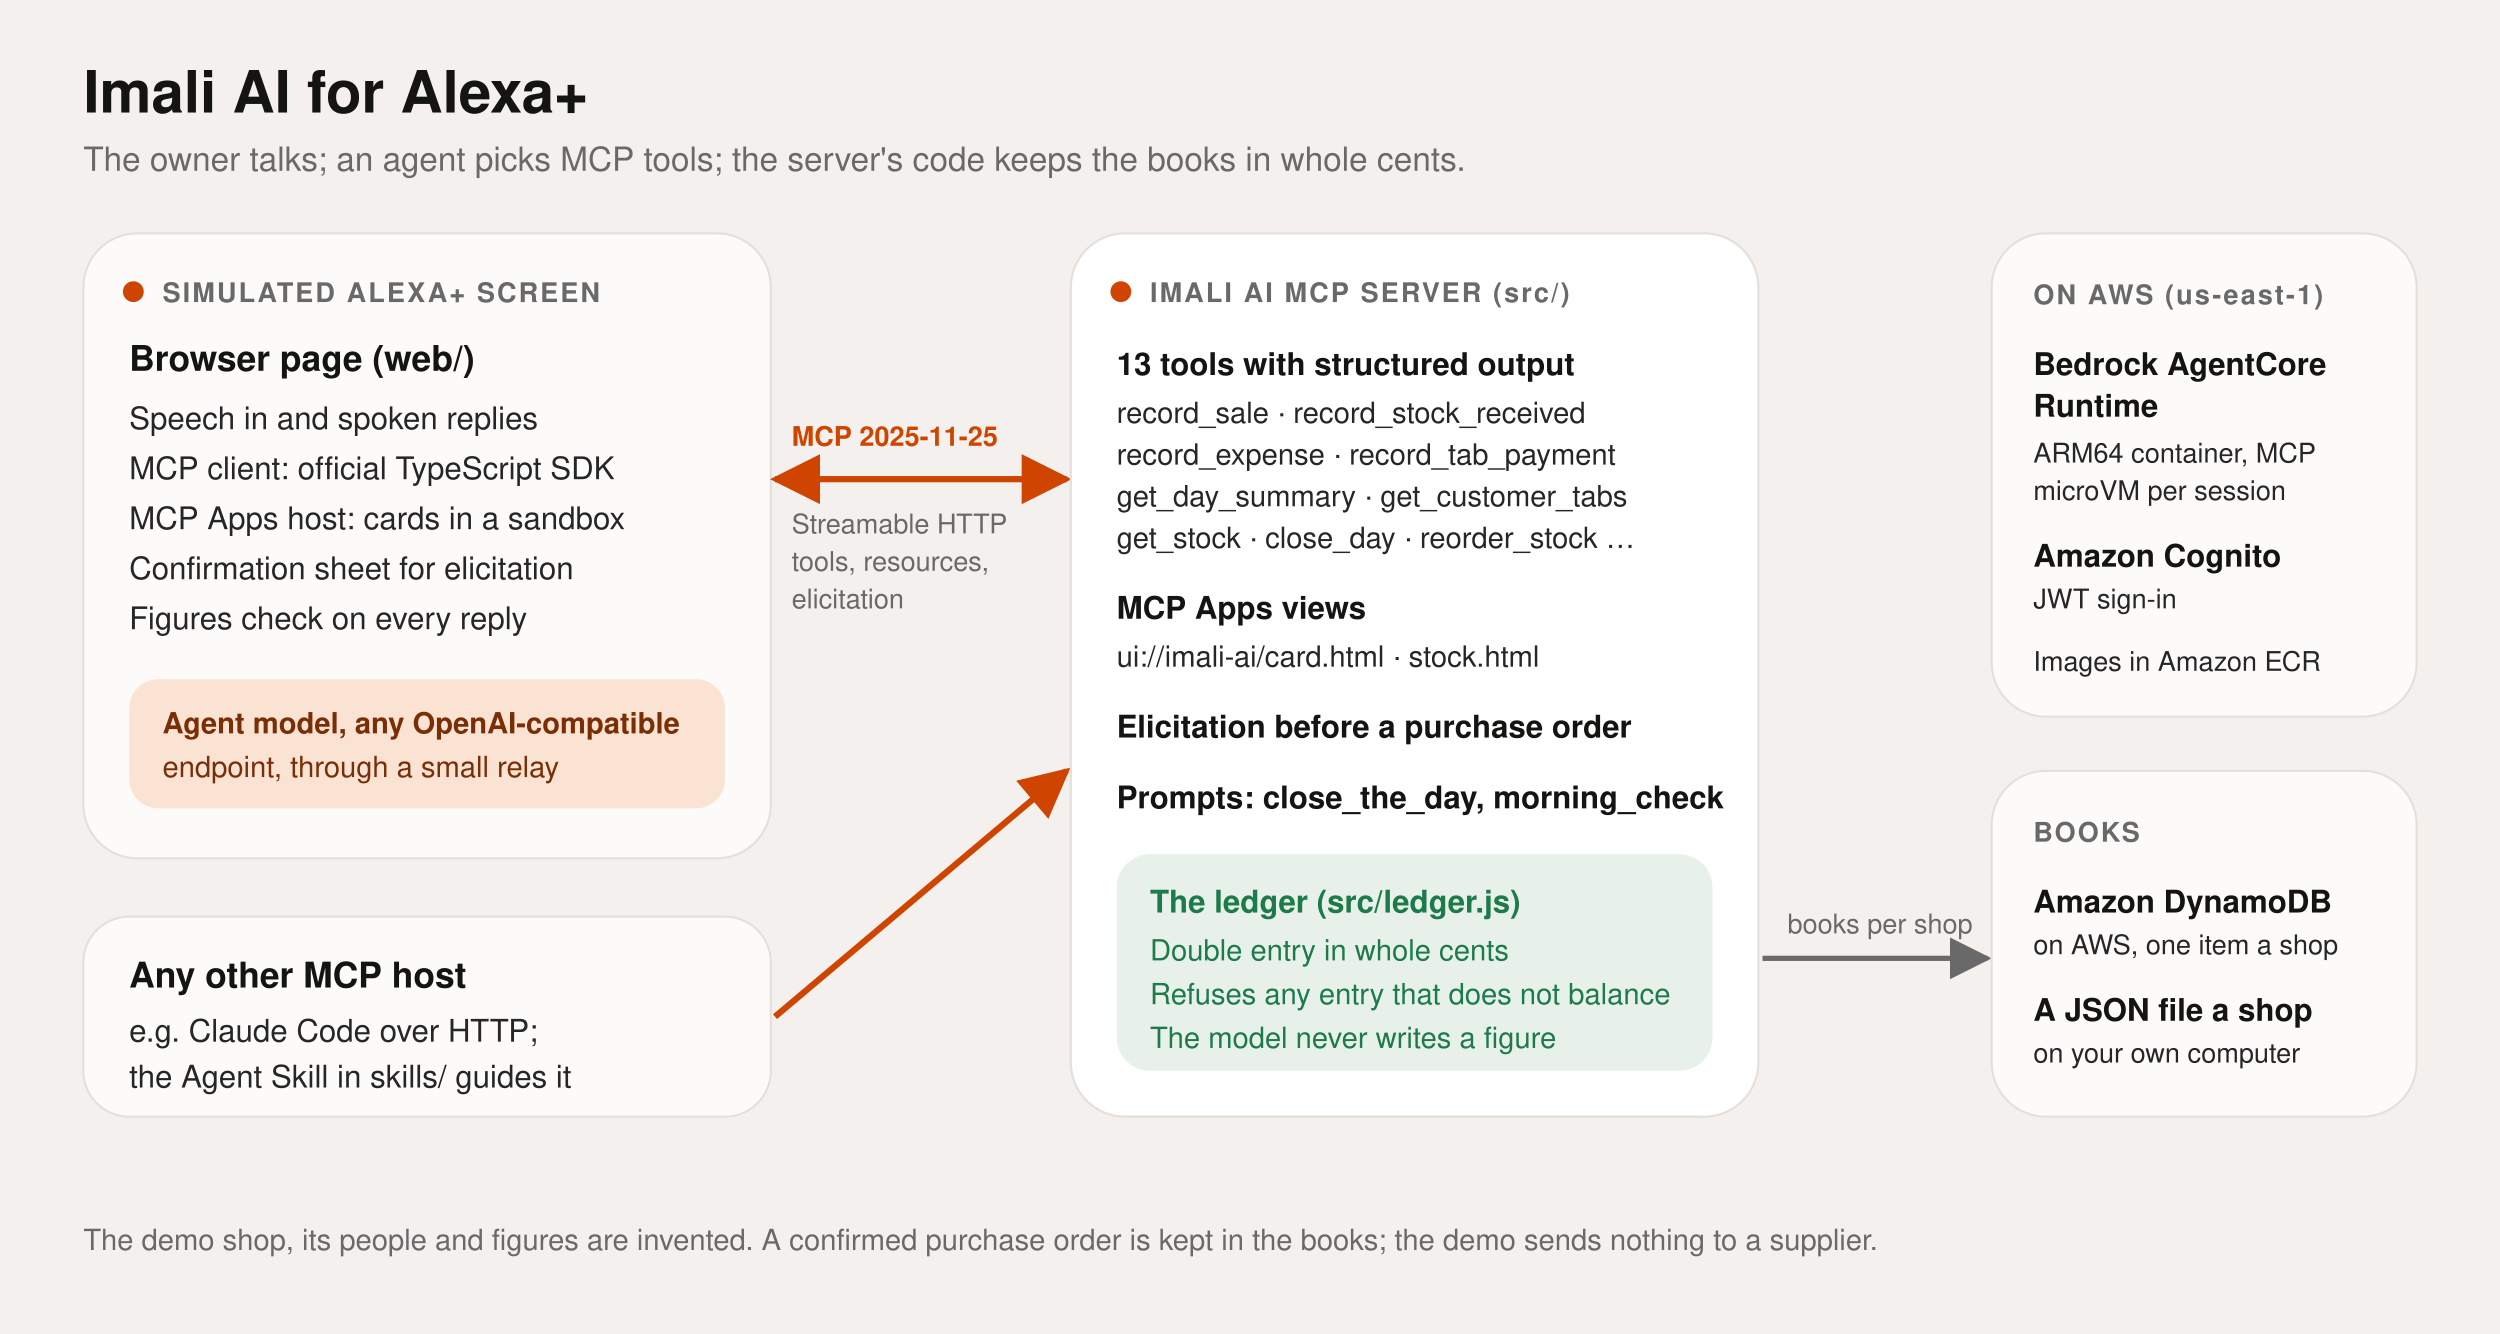
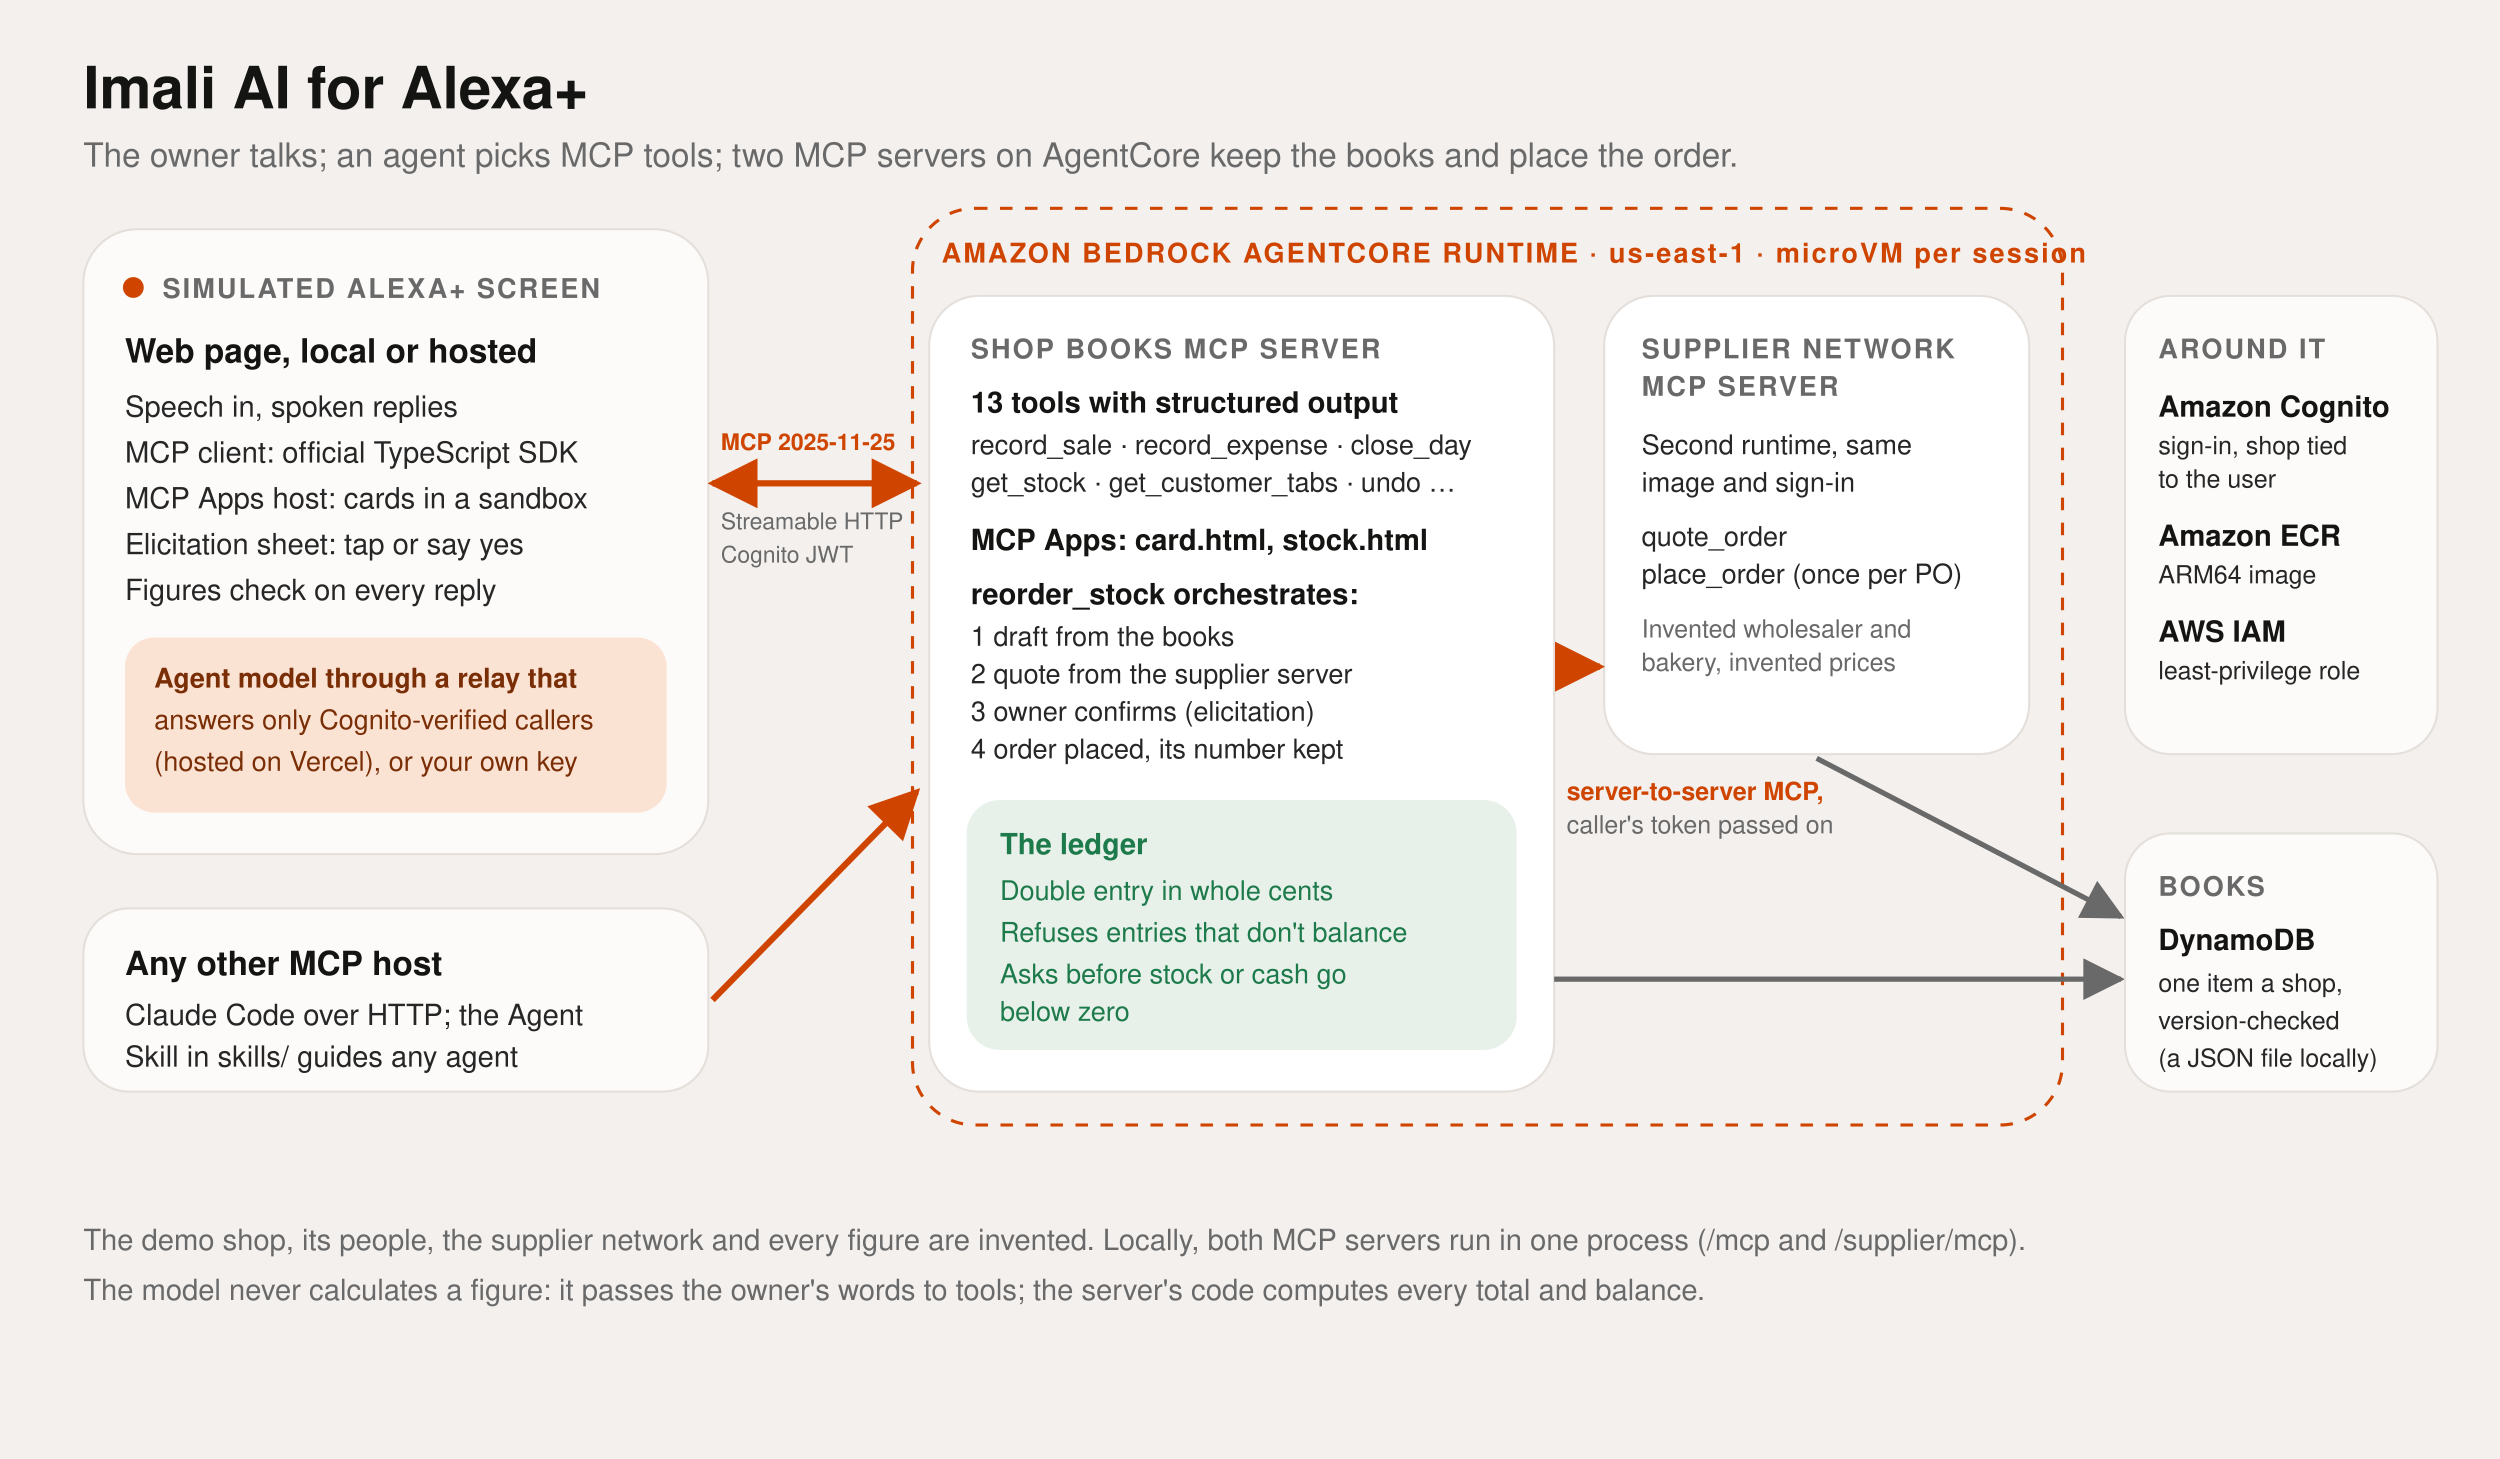
- <svg xmlns="http://www.w3.org/2000/svg" viewBox="0 0 1200 640" font-family="Sofia Sans, Helvetica, Arial, sans-serif">
-   <rect width="1200" height="640" fill="#f3f0ee" />
+ <svg xmlns="http://www.w3.org/2000/svg" viewBox="0 0 1200 700" font-family="Sofia Sans, Helvetica, Arial, sans-serif">
+   <rect width="1200" height="700" fill="#f3f0ee" />
  <defs>
    <marker id="arr" viewBox="0 0 10 10" refX="9" refY="5" markerWidth="8" markerHeight="8" orient="auto-start-reverse">
      <path d="M0 0L10 5L0 10z" fill="#cf4500" />
    </marker>
    <marker id="arrg" viewBox="0 0 10 10" refX="9" refY="5" markerWidth="8" markerHeight="8" orient="auto-start-reverse">
      <path d="M0 0L10 5L0 10z" fill="#696969" />
    </marker>
  </defs>
-   <text x="40" y="54" font-size="28" font-weight="600" fill="#141413">Imali AI for Alexa+</text>
-   <text x="40" y="82" font-size="16" fill="#696969">The owner talks; an agent picks MCP tools; the server's code keeps the books in whole cents.</text>
-   <rect x="40" y="112" width="330" height="300" rx="26" fill="#fcfbfa" stroke="#e4dfda" />
-   <circle cx="64" cy="140" r="5" fill="#cf4500" />
-   <text x="78" y="145" font-size="13" font-weight="700" letter-spacing="1" fill="#696969">SIMULATED ALEXA+ SCREEN</text>
-   <text x="62" y="178" font-size="17" font-weight="600" fill="#141413">Browser page (web/)</text>
-   <text x="62" y="206" font-size="15" fill="#262627">Speech in and spoken replies</text>
-   <text x="62" y="230" font-size="15" fill="#262627">MCP client: official TypeScript SDK</text>
-   <text x="62" y="254" font-size="15" fill="#262627">MCP Apps host: cards in a sandbox</text>
-   <text x="62" y="278" font-size="15" fill="#262627">Confirmation sheet for elicitation</text>
-   <text x="62" y="302" font-size="15" fill="#262627">Figures check on every reply</text>
-   <rect x="62" y="326" width="286" height="62" rx="14" fill="#fbe3d4" />
-   <text x="78" y="352" font-size="14" font-weight="600" fill="#7a2e06">Agent model, any OpenAI-compatible</text>
-   <text x="78" y="373" font-size="14" fill="#7a2e06">endpoint, through a small relay</text>
-   <rect x="40" y="440" width="330" height="96" rx="22" fill="#fcfbfa" stroke="#e4dfda" />
-   <text x="62" y="474" font-size="17" font-weight="600" fill="#141413">Any other MCP host</text>
-   <text x="62" y="500" font-size="15" fill="#262627">e.g. Claude Code over HTTP;</text>
-   <text x="62" y="522" font-size="15" fill="#262627">the Agent Skill in skills/ guides it</text>
-   <line x1="372" y1="230" x2="512" y2="230" stroke="#cf4500" stroke-width="3" marker-end="url(#arr)" marker-start="url(#arr)" />
-   <text x="380" y="214" font-size="13" font-weight="700" fill="#cf4500">MCP 2025-11-25</text>
-   <text x="380" y="256" font-size="13" fill="#696969">Streamable HTTP</text>
-   <text x="380" y="274" font-size="13" fill="#696969">tools, resources,</text>
-   <text x="380" y="292" font-size="13" fill="#696969">elicitation</text>
-   <line x1="372" y1="488" x2="512" y2="370" stroke="#cf4500" stroke-width="3" marker-end="url(#arr)" />
-   <rect x="514" y="112" width="330" height="424" rx="26" fill="#ffffff" stroke="#e4dfda" />
-   <circle cx="538" cy="140" r="5" fill="#cf4500" />
-   <text x="552" y="145" font-size="13" font-weight="700" letter-spacing="1" fill="#696969">IMALI AI MCP SERVER (src/)</text>
-   <text x="536" y="180" font-size="15" font-weight="600" fill="#141413">13 tools with structured output</text>
-   <text x="536" y="203" font-size="14" fill="#262627">record_sale · record_stock_received</text>
-   <text x="536" y="223" font-size="14" fill="#262627">record_expense · record_tab_payment</text>
-   <text x="536" y="243" font-size="14" fill="#262627">get_day_summary · get_customer_tabs</text>
-   <text x="536" y="263" font-size="14" fill="#262627">get_stock · close_day · reorder_stock …</text>
-   <text x="536" y="297" font-size="15" font-weight="600" fill="#141413">MCP Apps views</text>
-   <text x="536" y="320" font-size="14" fill="#262627">ui://imali-ai/card.html · stock.html</text>
-   <text x="536" y="354" font-size="15" font-weight="600" fill="#141413">Elicitation before a purchase order</text>
-   <text x="536" y="388" font-size="15" font-weight="600" fill="#141413">Prompts: close_the_day, morning_check</text>
-   <rect x="536" y="410" width="286" height="104" rx="16" fill="#e7f1ea" />
-   <text x="552" y="438" font-size="15" font-weight="600" fill="#1d7a4a">The ledger (src/ledger.js)</text>
-   <text x="552" y="461" font-size="14" fill="#1d7a4a">Double entry in whole cents</text>
-   <text x="552" y="482" font-size="14" fill="#1d7a4a">Refuses any entry that does not balance</text>
-   <text x="552" y="503" font-size="14" fill="#1d7a4a">The model never writes a figure</text>
-   <line x1="846" y1="460" x2="954" y2="460" stroke="#696969" stroke-width="2.5" marker-end="url(#arrg)" />
-   <text x="858" y="448" font-size="13" fill="#696969">books per shop</text>
-   <rect x="956" y="112" width="204" height="232" rx="26" fill="#fcfbfa" stroke="#e4dfda" />
-   <text x="976" y="146" font-size="13" font-weight="700" letter-spacing="1" fill="#696969">ON AWS (us-east-1)</text>
-   <text x="976" y="180" font-size="15" font-weight="600" fill="#141413">Bedrock AgentCore</text>
-   <text x="976" y="200" font-size="15" font-weight="600" fill="#141413">Runtime</text>
-   <text x="976" y="222" font-size="13" fill="#262627">ARM64 container, MCP</text>
-   <text x="976" y="240" font-size="13" fill="#262627">microVM per session</text>
-   <text x="976" y="272" font-size="15" font-weight="600" fill="#141413">Amazon Cognito</text>
-   <text x="976" y="292" font-size="13" fill="#262627">JWT sign-in</text>
-   <text x="976" y="322" font-size="13" fill="#262627">Images in Amazon ECR</text>
-   <rect x="956" y="370" width="204" height="166" rx="26" fill="#fcfbfa" stroke="#e4dfda" />
-   <text x="976" y="404" font-size="13" font-weight="700" letter-spacing="1" fill="#696969">BOOKS</text>
-   <text x="976" y="438" font-size="15" font-weight="600" fill="#141413">Amazon DynamoDB</text>
-   <text x="976" y="458" font-size="13" fill="#262627">on AWS, one item a shop</text>
-   <text x="976" y="490" font-size="15" font-weight="600" fill="#141413">A JSON file a shop</text>
-   <text x="976" y="510" font-size="13" fill="#262627">on your own computer</text>
-   <text x="40" y="600" font-size="14" fill="#696969">The demo shop, its people and figures are invented. A confirmed purchase order is kept in the books; the demo sends nothing to a supplier.</text>
+   <text x="40" y="52" font-size="28" font-weight="600" fill="#141413">Imali AI for Alexa+</text>
+   <text x="40" y="80" font-size="16" fill="#696969">The owner talks; an agent picks MCP tools; two MCP servers on AgentCore keep the books and place the order.</text>
+   <rect x="40" y="110" width="300" height="300" rx="26" fill="#fcfbfa" stroke="#e4dfda" />
+   <circle cx="64" cy="138" r="5" fill="#cf4500" />
+   <text x="78" y="143" font-size="13" font-weight="700" letter-spacing="1" fill="#696969">SIMULATED ALEXA+ SCREEN</text>
+   <text x="60" y="174" font-size="16" font-weight="600" fill="#141413">Web page, local or hosted</text>
+   <text x="60" y="200" font-size="14" fill="#262627">Speech in, spoken replies</text>
+   <text x="60" y="222" font-size="14" fill="#262627">MCP client: official TypeScript SDK</text>
+   <text x="60" y="244" font-size="14" fill="#262627">MCP Apps host: cards in a sandbox</text>
+   <text x="60" y="266" font-size="14" fill="#262627">Elicitation sheet: tap or say yes</text>
+   <text x="60" y="288" font-size="14" fill="#262627">Figures check on every reply</text>
+   <rect x="60" y="306" width="260" height="84" rx="14" fill="#fbe3d4" />
+   <text x="74" y="330" font-size="13" font-weight="600" fill="#7a2e06">Agent model through a relay that</text>
+   <text x="74" y="350" font-size="13" fill="#7a2e06">answers only Cognito-verified callers</text>
+   <text x="74" y="370" font-size="13" fill="#7a2e06">(hosted on Vercel), or your own key</text>
+   <rect x="40" y="436" width="300" height="88" rx="22" fill="#fcfbfa" stroke="#e4dfda" />
+   <text x="60" y="468" font-size="16" font-weight="600" fill="#141413">Any other MCP host</text>
+   <text x="60" y="492" font-size="14" fill="#262627">Claude Code over HTTP; the Agent</text>
+   <text x="60" y="512" font-size="14" fill="#262627">Skill in skills/ guides any agent</text>
+   <line x1="342" y1="232" x2="440" y2="232" stroke="#cf4500" stroke-width="3" marker-end="url(#arr)" marker-start="url(#arr)" />
+   <text x="346" y="216" font-size="11" font-weight="700" fill="#cf4500">MCP 2025-11-25</text>
+   <text x="346" y="254" font-size="11" fill="#696969">Streamable HTTP</text>
+   <text x="346" y="270" font-size="11" fill="#696969">Cognito JWT</text>
+   <line x1="342" y1="480" x2="440" y2="380" stroke="#cf4500" stroke-width="3" marker-end="url(#arr)" />
+   <rect x="438" y="100" width="552" height="440" rx="30" fill="none" stroke="#cf4500" stroke-width="1.5" stroke-dasharray="6 6" />
+   <text x="452" y="126" font-size="13" font-weight="700" letter-spacing="1" fill="#cf4500">AMAZON BEDROCK AGENTCORE RUNTIME · us-east-1 · microVM per session</text>
+   <rect x="446" y="142" width="300" height="382" rx="24" fill="#ffffff" stroke="#e4dfda" />
+   <text x="466" y="172" font-size="13" font-weight="700" letter-spacing="1" fill="#696969">SHOP BOOKS MCP SERVER</text>
+   <text x="466" y="198" font-size="14" font-weight="600" fill="#141413">13 tools with structured output</text>
+   <text x="466" y="218" font-size="13" fill="#262627">record_sale · record_expense · close_day</text>
+   <text x="466" y="236" font-size="13" fill="#262627">get_stock · get_customer_tabs · undo …</text>
+   <text x="466" y="264" font-size="14" font-weight="600" fill="#141413">MCP Apps: card.html, stock.html</text>
+   <text x="466" y="290" font-size="14" font-weight="600" fill="#141413">reorder_stock orchestrates:</text>
+   <text x="466" y="310" font-size="13" fill="#262627">1 draft from the books</text>
+   <text x="466" y="328" font-size="13" fill="#262627">2 quote from the supplier server</text>
+   <text x="466" y="346" font-size="13" fill="#262627">3 owner confirms (elicitation)</text>
+   <text x="466" y="364" font-size="13" fill="#262627">4 order placed, its number kept</text>
+   <rect x="464" y="384" width="264" height="120" rx="16" fill="#e7f1ea" />
+   <text x="480" y="410" font-size="14" font-weight="600" fill="#1d7a4a">The ledger</text>
+   <text x="480" y="432" font-size="13" fill="#1d7a4a">Double entry in whole cents</text>
+   <text x="480" y="452" font-size="13" fill="#1d7a4a">Refuses entries that don't balance</text>
+   <text x="480" y="472" font-size="13" fill="#1d7a4a">Asks before stock or cash go</text>
+   <text x="480" y="490" font-size="13" fill="#1d7a4a">below zero</text>
+   <rect x="770" y="142" width="204" height="220" rx="24" fill="#ffffff" stroke="#e4dfda" />
+   <text x="788" y="172" font-size="13" font-weight="700" letter-spacing="1" fill="#696969">SUPPLIER NETWORK</text>
+   <text x="788" y="190" font-size="13" font-weight="700" letter-spacing="1" fill="#696969">MCP SERVER</text>
+   <text x="788" y="218" font-size="13" fill="#262627">Second runtime, same</text>
+   <text x="788" y="236" font-size="13" fill="#262627">image and sign-in</text>
+   <text x="788" y="262" font-size="13" fill="#262627">quote_order</text>
+   <text x="788" y="280" font-size="13" fill="#262627">place_order (once per PO)</text>
+   <text x="788" y="306" font-size="12" fill="#696969">Invented wholesaler and</text>
+   <text x="788" y="322" font-size="12" fill="#696969">bakery, invented prices</text>
+   <line x1="748" y1="320" x2="768" y2="320" stroke="#cf4500" stroke-width="3" marker-end="url(#arr)" />
+   <text x="752" y="384" font-size="12" font-weight="700" fill="#cf4500">server-to-server MCP,</text>
+   <text x="752" y="400" font-size="12" fill="#696969">caller's token passed on</text>
+   <line x1="746" y1="470" x2="1018" y2="470" stroke="#696969" stroke-width="2.5" marker-end="url(#arrg)" />
+   <line x1="872" y1="364" x2="1018" y2="440" stroke="#696969" stroke-width="2.5" marker-end="url(#arrg)" />
+   <rect x="1020" y="400" width="150" height="124" rx="22" fill="#fcfbfa" stroke="#e4dfda" />
+   <text x="1036" y="430" font-size="13" font-weight="700" letter-spacing="1" fill="#696969">BOOKS</text>
+   <text x="1036" y="456" font-size="14" font-weight="600" fill="#141413">DynamoDB</text>
+   <text x="1036" y="476" font-size="12" fill="#262627">one item a shop,</text>
+   <text x="1036" y="494" font-size="12" fill="#262627">version-checked</text>
+   <text x="1036" y="512" font-size="12" fill="#262627">(a JSON file locally)</text>
+   <rect x="1020" y="142" width="150" height="220" rx="22" fill="#fcfbfa" stroke="#e4dfda" />
+   <text x="1036" y="172" font-size="13" font-weight="700" letter-spacing="1" fill="#696969">AROUND IT</text>
+   <text x="1036" y="200" font-size="14" font-weight="600" fill="#141413">Amazon Cognito</text>
+   <text x="1036" y="218" font-size="12" fill="#262627">sign-in, shop tied</text>
+   <text x="1036" y="234" font-size="12" fill="#262627">to the user</text>
+   <text x="1036" y="262" font-size="14" font-weight="600" fill="#141413">Amazon ECR</text>
+   <text x="1036" y="280" font-size="12" fill="#262627">ARM64 image</text>
+   <text x="1036" y="308" font-size="14" font-weight="600" fill="#141413">AWS IAM</text>
+   <text x="1036" y="326" font-size="12" fill="#262627">least-privilege role</text>
+   <text x="40" y="600" font-size="14" fill="#696969">The demo shop, its people, the supplier network and every figure are invented. Locally, both MCP servers run in one process (/mcp and /supplier/mcp).</text>
+   <text x="40" y="624" font-size="14" fill="#696969">The model never calculates a figure: it passes the owner's words to tools; the server's code computes every total and balance.</text>
</svg>
